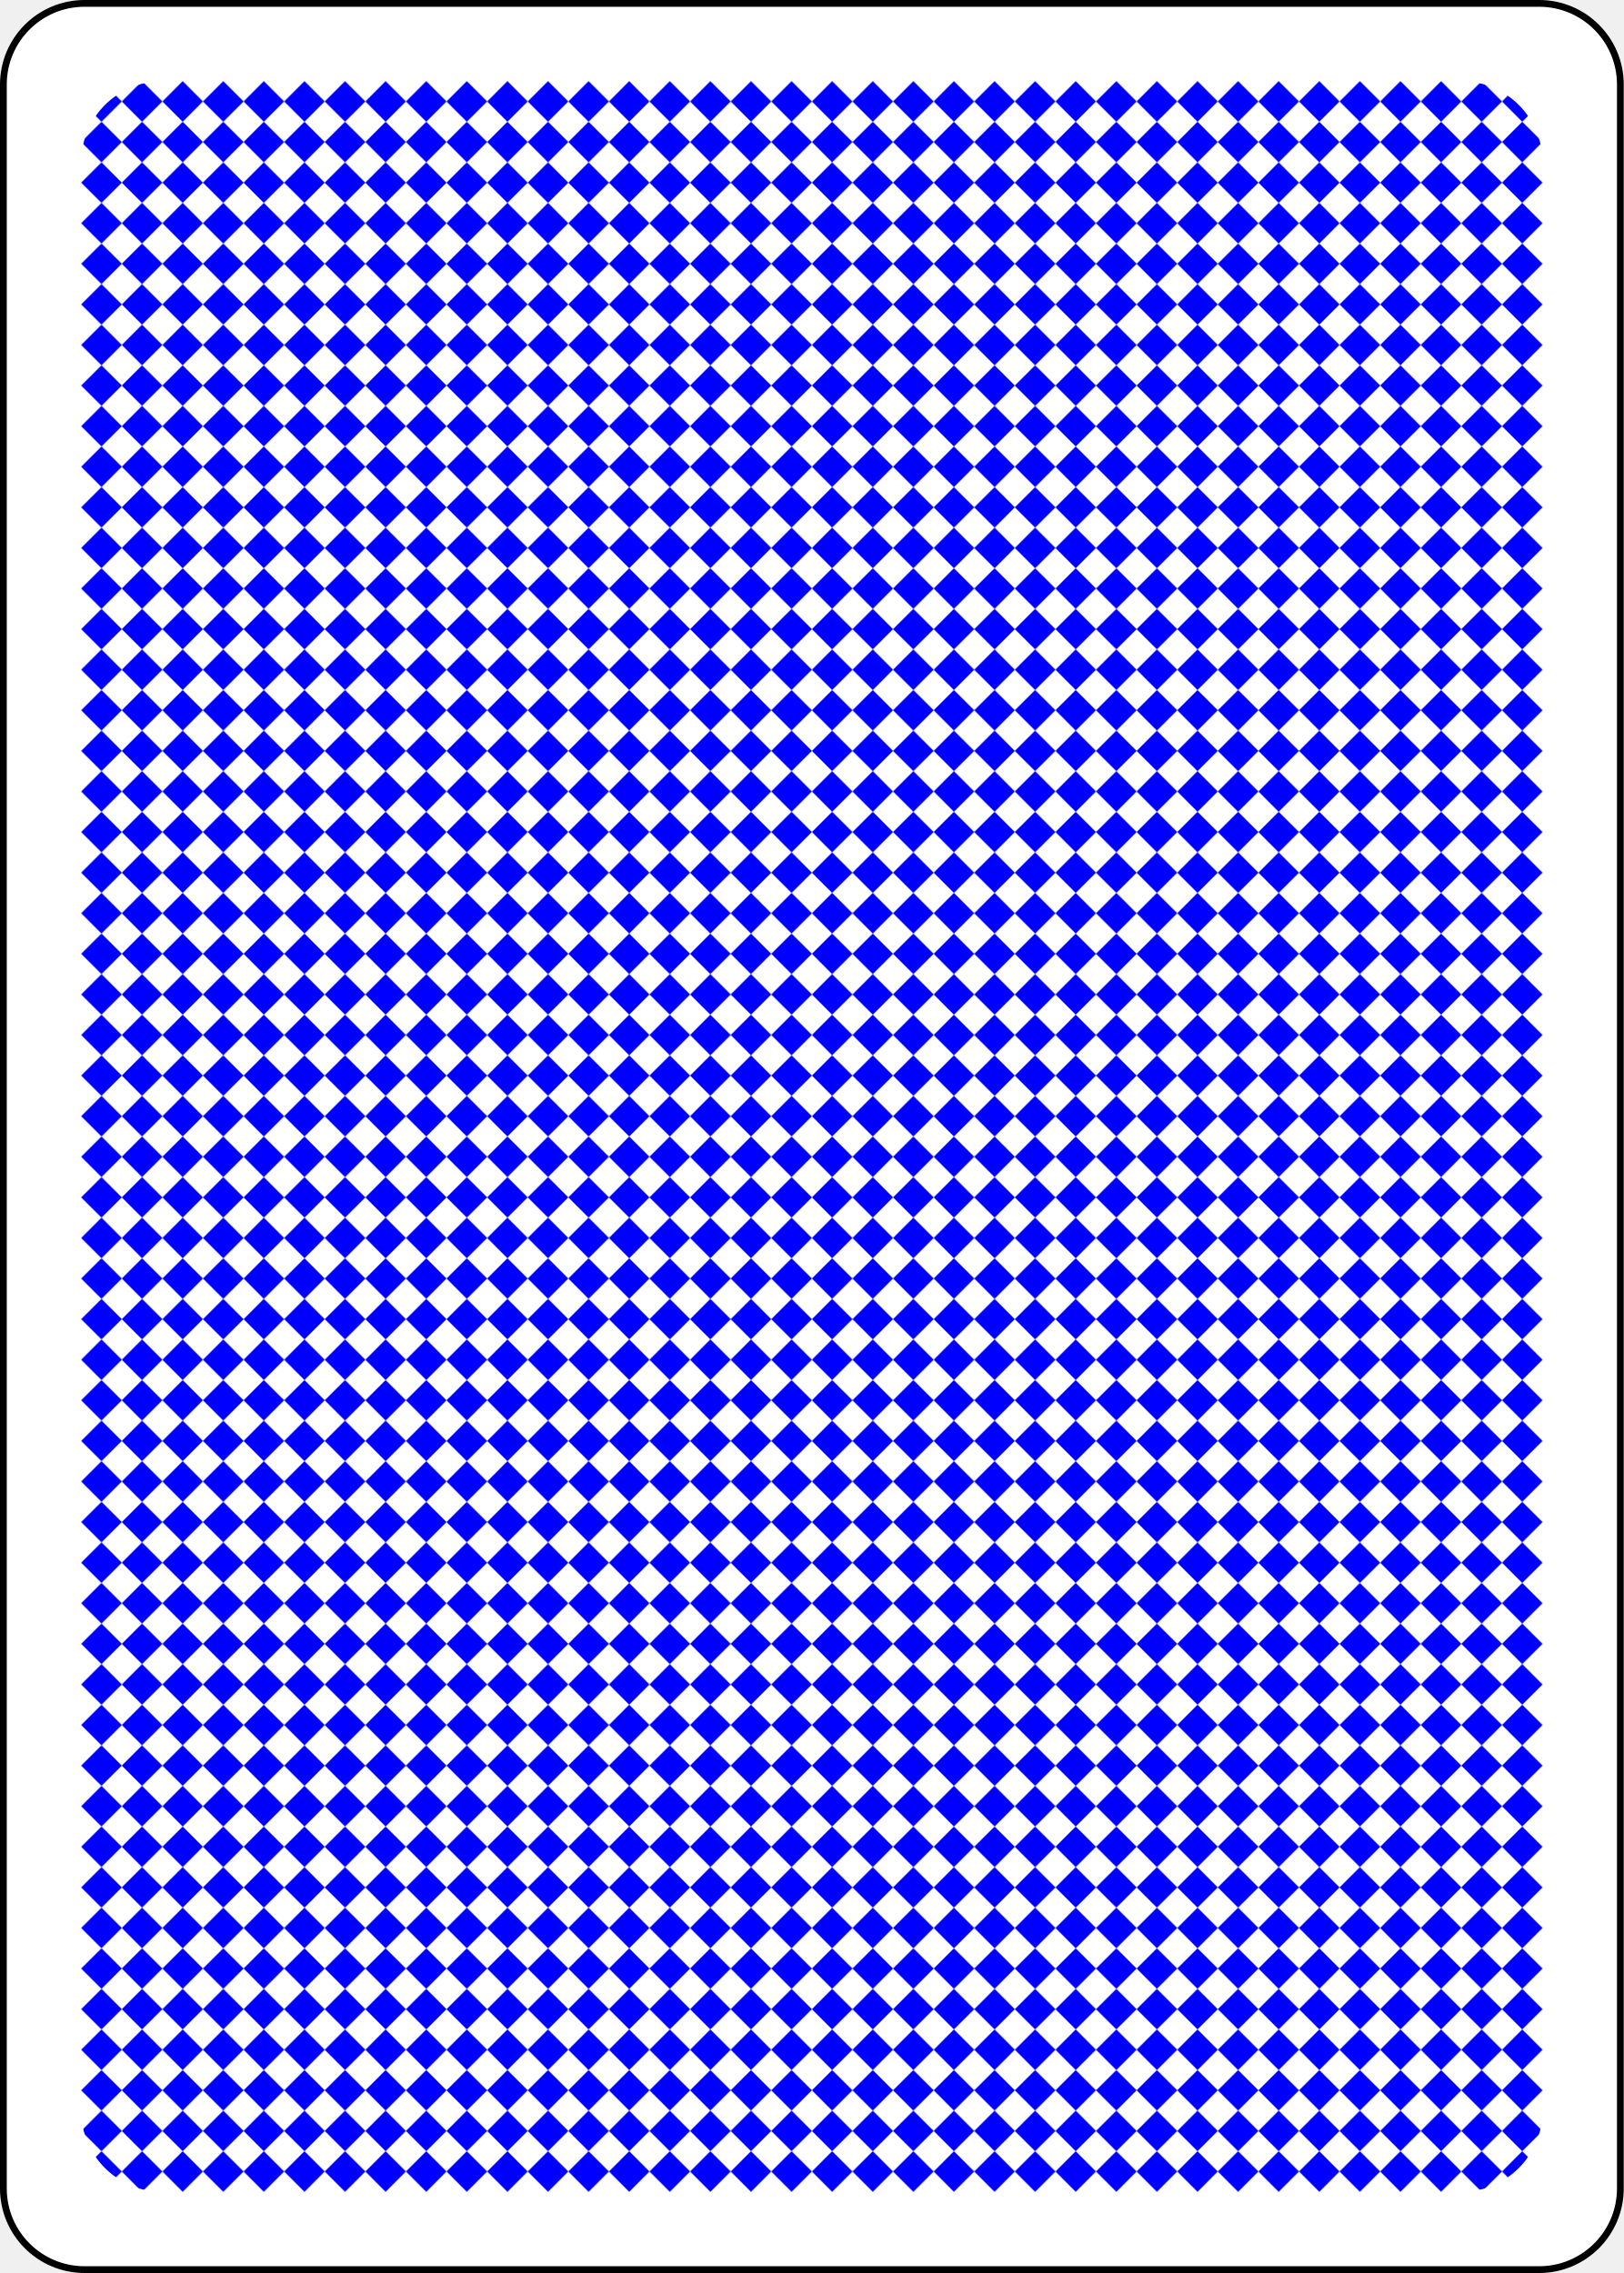
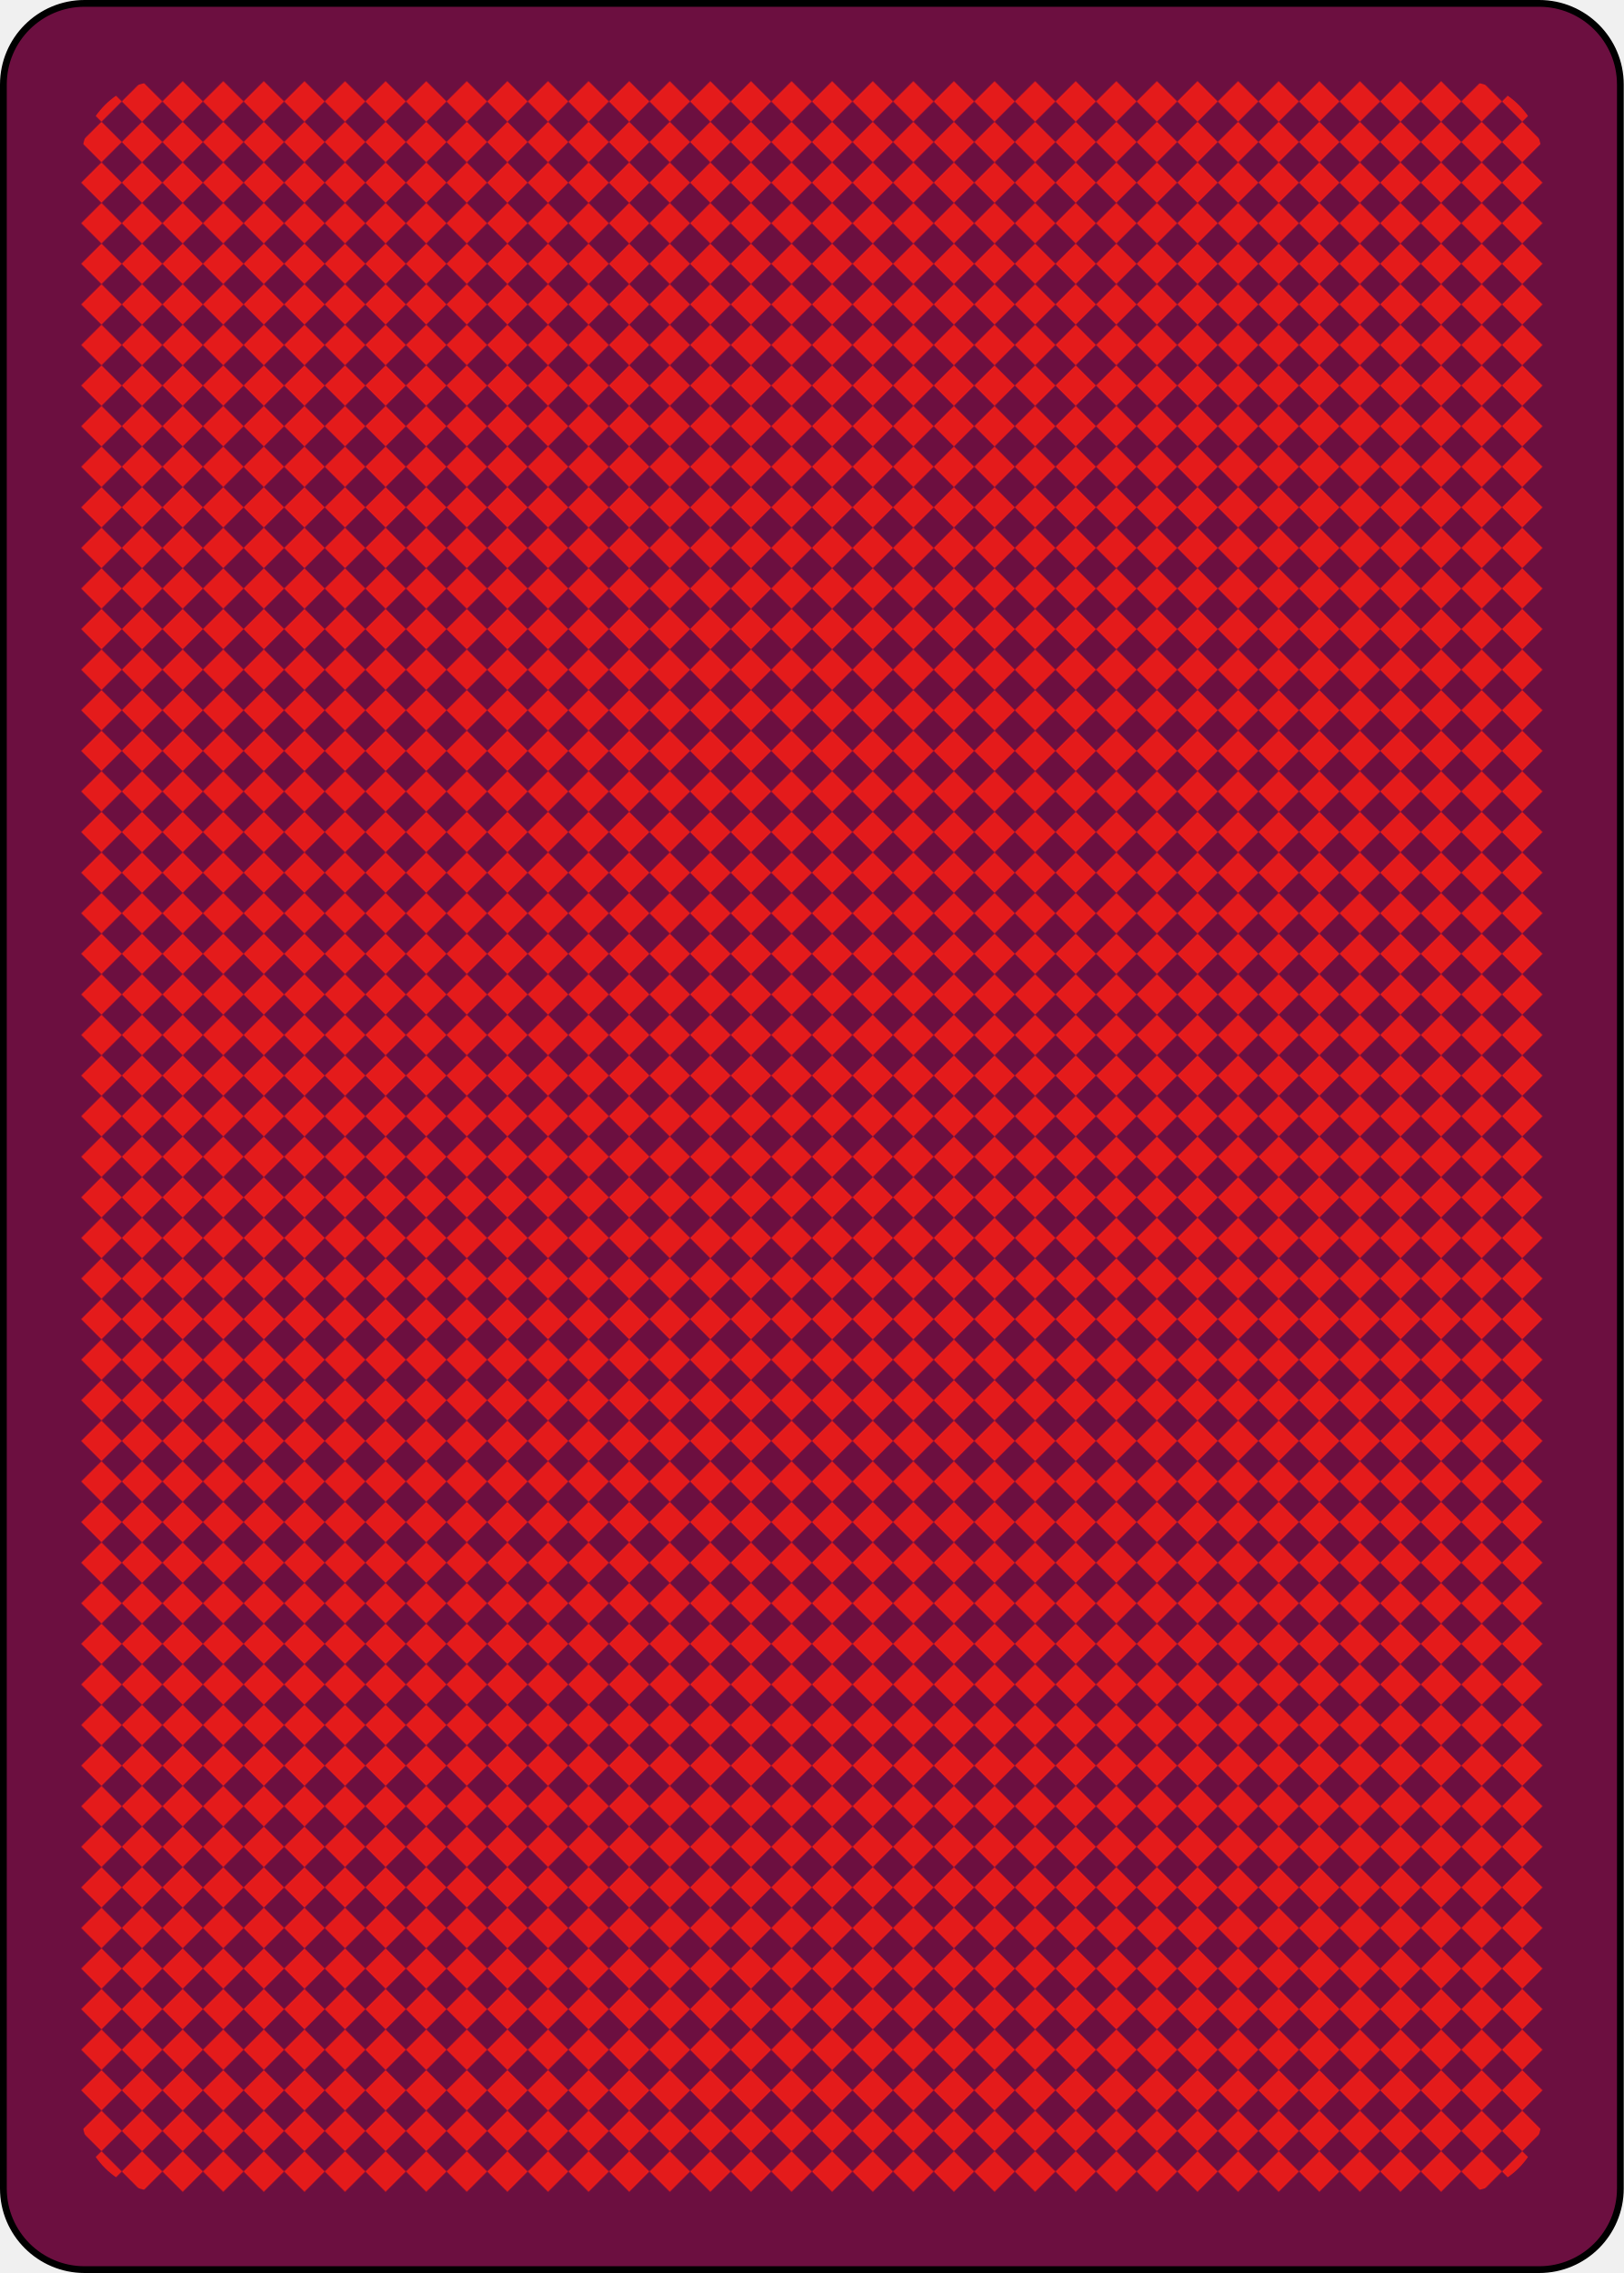
<svg xmlns="http://www.w3.org/2000/svg" class="card" face="2B" height="3.5in" preserveAspectRatio="none" viewBox="-120 -168 240 336" width="2.5in">
  <defs>
    <pattern id="B2" width="6" height="6" patternUnits="userSpaceOnUse">
-       <path d="M3 0L6 3L3 6L0 3Z" fill="blue" />
+       <path d="M3 0L6 3L3 6L0 3Z" fill="#e41b1b" />
    </pattern>
  </defs>
-   <rect width="239" height="335" x="-119.5" y="-167.5" rx="12" ry="12" fill="white" stroke="black" />
+   <rect width="239" height="335" x="-119.5" y="-167.5" rx="12" ry="12" fill="#6c0f40" stroke="black" />
  <rect fill="url(#B2)" width="216" height="312" x="-108" y="-156" rx="12" ry="12" />
</svg>
